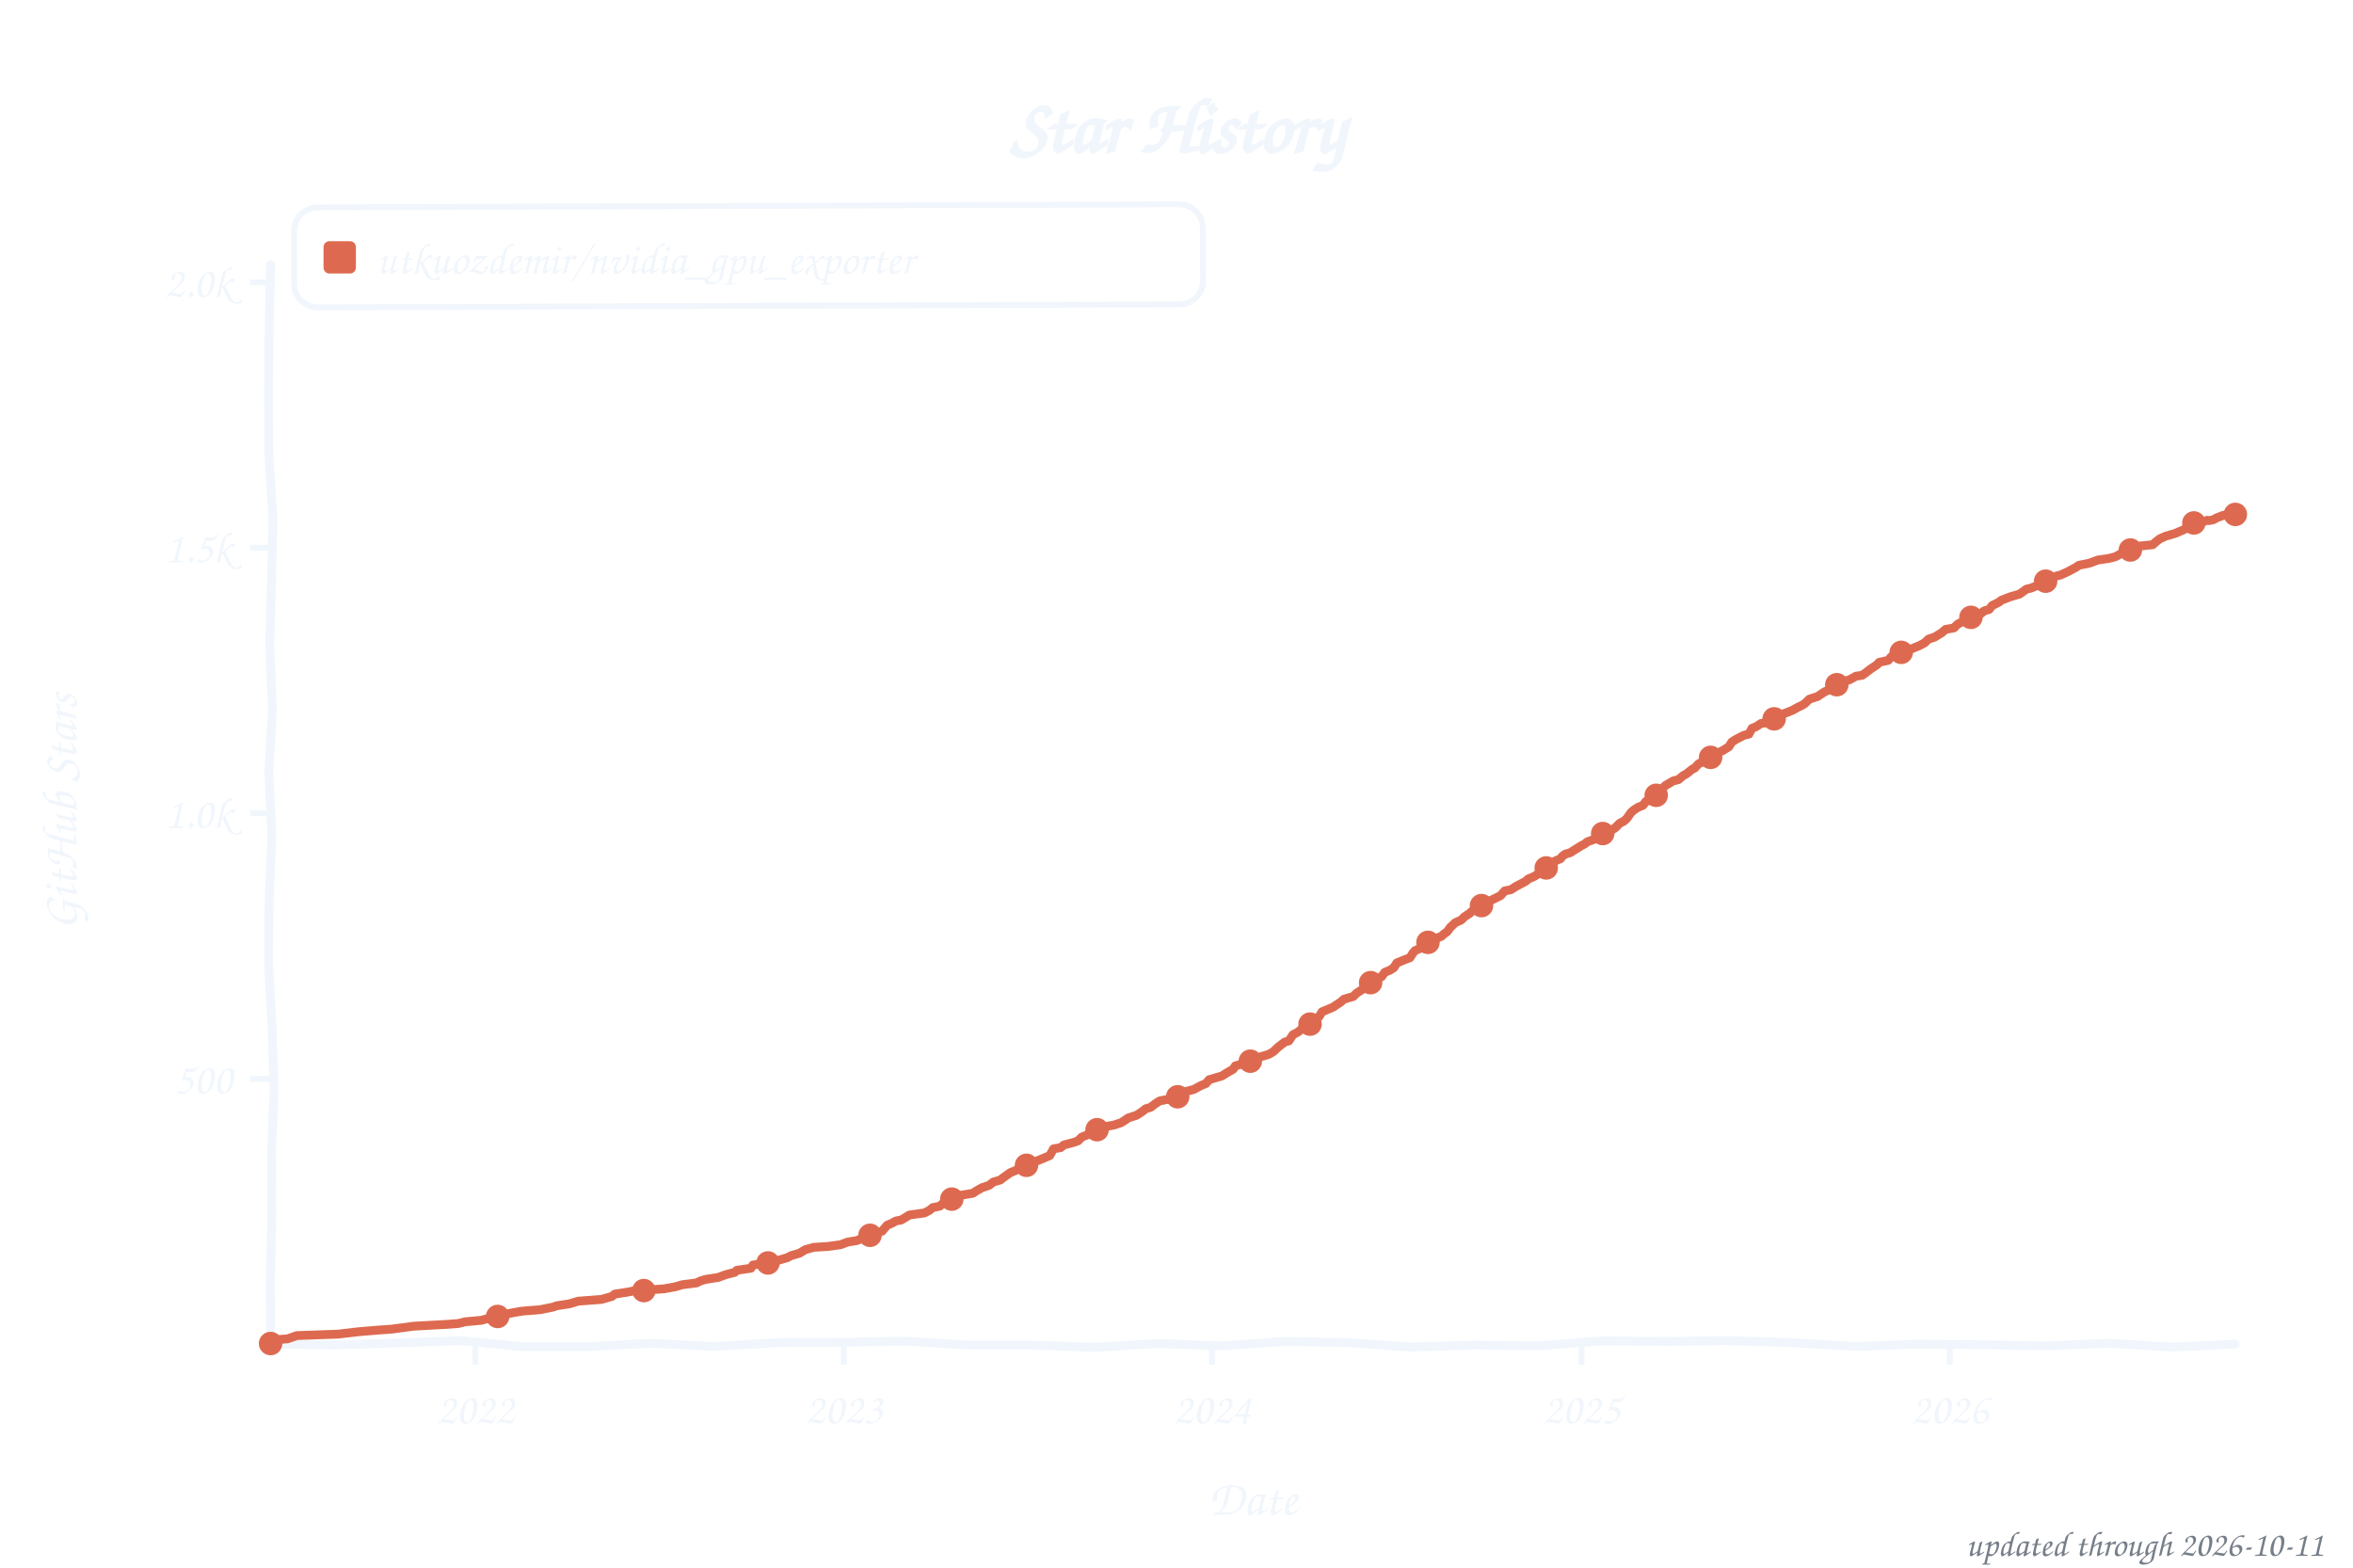
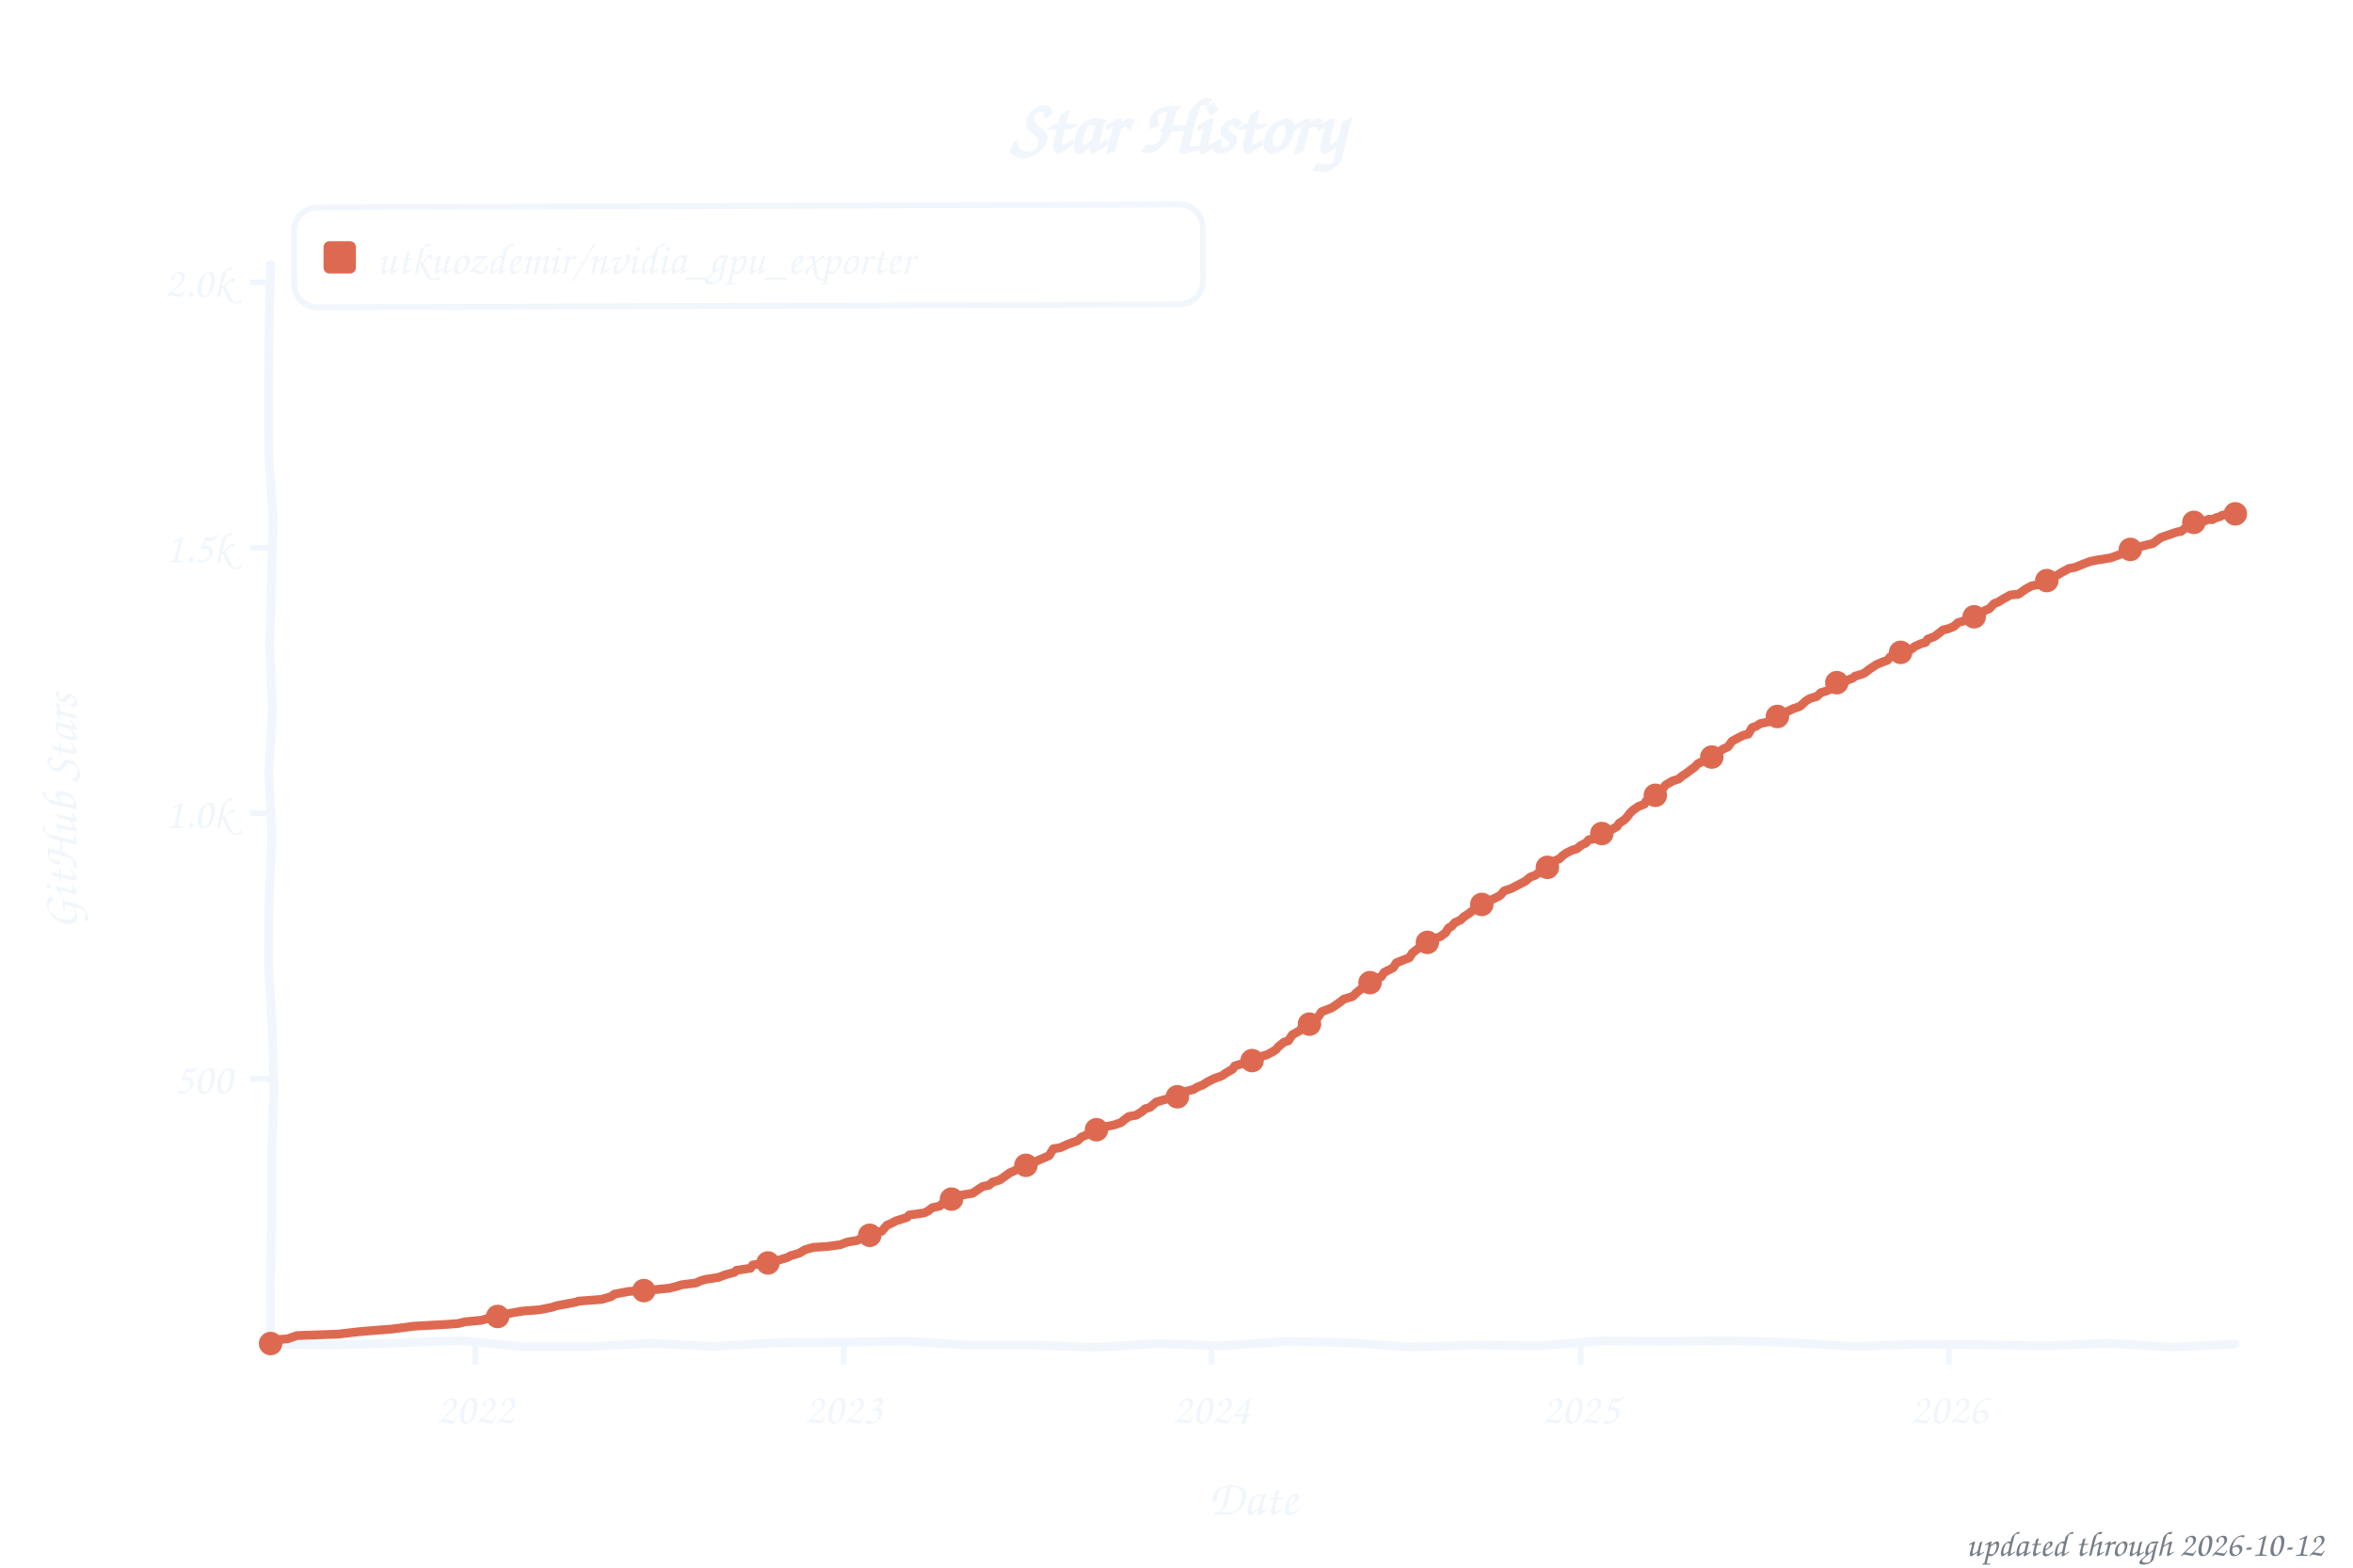
<svg xmlns="http://www.w3.org/2000/svg" width="800" height="533" viewBox="0 0 800 533" role="img" aria-label="Star history of utkuozdemir/nvidia_gpu_exporter">
  <style>text{font-family:"Comic Sans MS","Chalkboard SE","Comic Neue","Marker Felt",cursive}</style>
  <text x="400" y="52" font-size="26" font-weight="bold" text-anchor="middle" fill="#f0f6fc">Star History</text>
  <rect x="100" y="70" width="309" height="34" rx="8" fill="none" stroke="#f0f6fc" stroke-width="2" transform="rotate(-0.20 254 87)" />
  <rect x="110" y="82" width="11" height="11" rx="2" fill="#dd6a50" />
  <text x="128" y="93" font-size="15" fill="#f0f6fc" textLength="270" lengthAdjust="spacingAndGlyphs">utkuozdemir/nvidia_gpu_exporter</text>
  <line x1="85" y1="366.8" x2="92" y2="366.8" stroke="#f0f6fc" stroke-width="2" />
  <text x="79" y="371.8" font-size="15" text-anchor="end" fill="#f0f6fc">500</text>
  <line x1="85" y1="276.5" x2="92" y2="276.5" stroke="#f0f6fc" stroke-width="2" />
  <text x="79" y="281.5" font-size="15" text-anchor="end" fill="#f0f6fc">1.0k</text>
  <line x1="85" y1="186.2" x2="92" y2="186.2" stroke="#f0f6fc" stroke-width="2" />
  <text x="79" y="191.2" font-size="15" text-anchor="end" fill="#f0f6fc">1.5k</text>
  <line x1="85" y1="96.0" x2="92" y2="96.0" stroke="#f0f6fc" stroke-width="2" />
  <text x="79" y="101.0" font-size="15" text-anchor="end" fill="#f0f6fc">2.0k</text>
  <line x1="161.6" y1="457" x2="161.6" y2="464" stroke="#f0f6fc" stroke-width="2" />
  <text x="161.6" y="484" font-size="15" text-anchor="middle" fill="#f0f6fc">2022</text>
-   <line x1="286.9" y1="457" x2="286.9" y2="464" stroke="#f0f6fc" stroke-width="2" />
-   <text x="286.9" y="484" font-size="15" text-anchor="middle" fill="#f0f6fc">2023</text>
-   <line x1="412.1" y1="457" x2="412.1" y2="464" stroke="#f0f6fc" stroke-width="2" />
-   <text x="412.1" y="484" font-size="15" text-anchor="middle" fill="#f0f6fc">2024</text>
-   <line x1="537.7" y1="457" x2="537.7" y2="464" stroke="#f0f6fc" stroke-width="2" />
-   <text x="537.7" y="484" font-size="15" text-anchor="middle" fill="#f0f6fc">2025</text>
-   <line x1="662.9" y1="457" x2="662.9" y2="464" stroke="#f0f6fc" stroke-width="2" />
-   <text x="662.9" y="484" font-size="15" text-anchor="middle" fill="#f0f6fc">2026</text>
+   <line x1="286.8" y1="457" x2="286.8" y2="464" stroke="#f0f6fc" stroke-width="2" />
+   <text x="286.8" y="484" font-size="15" text-anchor="middle" fill="#f0f6fc">2023</text>
+   <line x1="411.9" y1="457" x2="411.9" y2="464" stroke="#f0f6fc" stroke-width="2" />
+   <text x="411.9" y="484" font-size="15" text-anchor="middle" fill="#f0f6fc">2024</text>
+   <line x1="537.4" y1="457" x2="537.4" y2="464" stroke="#f0f6fc" stroke-width="2" />
+   <text x="537.4" y="484" font-size="15" text-anchor="middle" fill="#f0f6fc">2025</text>
+   <line x1="662.6" y1="457" x2="662.6" y2="464" stroke="#f0f6fc" stroke-width="2" />
+   <text x="662.6" y="484" font-size="15" text-anchor="middle" fill="#f0f6fc">2026</text>
  <text x="426" y="515" font-size="17" text-anchor="middle" fill="#f0f6fc">Date</text>
  <text x="26" y="276" font-size="17" text-anchor="middle" fill="#f0f6fc" transform="rotate(-90 26 276)">GitHub Stars</text>
  <path d="M 92.0,90.0 L 91.5,111.6 L 91.3,133.2 L 91.4,154.8 L 92.8,176.4 L 92.3,197.9 L 91.7,219.5 L 92.6,241.1 L 91.4,262.7 L 92.4,284.3 L 91.5,305.9 L 91.3,327.5 L 92.5,349.1 L 93.2,370.6 L 92.3,392.2 L 92.4,413.8 L 91.9,435.4 L 92.0,457.0 L 113.5,457.3 L 135.1,456.6 L 156.6,455.8 L 178.2,457.9 L 199.7,457.9 L 221.3,456.7 L 242.8,457.8 L 264.4,456.5 L 285.9,456.4 L 307.5,456.0 L 329.0,457.3 L 350.6,457.3 L 372.1,458.1 L 393.7,456.8 L 415.2,457.6 L 436.8,456.1 L 458.3,456.5 L 479.9,458.0 L 501.4,457.3 L 523.0,457.6 L 544.5,455.9 L 566.1,456.1 L 587.6,455.8 L 609.2,456.5 L 630.7,457.8 L 652.3,457.0 L 673.8,457.2 L 695.4,457.6 L 716.9,456.7 L 738.5,458.0 L 760.0,457.0" fill="none" stroke="#f0f6fc" stroke-width="3" stroke-linecap="round" stroke-linejoin="round" />
-   <path d="M 92.0,456.8 L 92.7,455.6 L 97.8,455.2 L 100.9,454.1 L 115.0,453.6 L 121.8,452.8 L 127.7,452.3 L 133.2,451.9 L 140.7,450.9 L 151.7,450.3 L 155.8,450.0 L 158.2,449.4 L 163.7,448.9 L 167.5,447.8 L 172.6,446.7 L 174.0,446.4 L 177.4,445.8 L 183.6,445.3 L 188.1,444.4 L 189.1,444.0 L 193.6,443.3 L 196.6,442.4 L 204.5,441.8 L 208.0,440.8 L 209.0,440.0 L 213.5,439.3 L 215.5,438.9 L 225.8,438.2 L 229.6,437.5 L 232.0,436.8 L 236.8,436.2 L 238.2,435.5 L 239.9,435.0 L 244.3,434.3 L 246.7,433.4 L 249.8,432.6 L 250.5,431.9 L 255.3,431.2 L 256.0,430.1 L 261.1,429.4 L 264.6,428.5 L 267.7,427.6 L 269.0,426.9 L 271.8,426.1 L 273.8,424.9 L 276.6,424.1 L 281.4,423.8 L 285.8,423.2 L 288.2,422.3 L 291.3,421.8 L 293.4,420.9 L 295.8,420.0 L 297.5,419.3 L 299.9,418.6 L 301.6,416.6 L 303.0,416.0 L 304.7,415.1 L 306.4,414.8 L 309.2,413.1 L 314.3,412.4 L 316.0,411.5 L 317.1,410.6 L 319.5,410.1 L 320.8,409.0 L 322.6,407.9 L 324.6,407.4 L 326.0,406.5 L 330.8,405.7 L 331.8,405.0 L 333.9,403.8 L 336.3,403.0 L 337.7,401.9 L 340.1,401.2 L 340.7,400.7 L 343.5,398.7 L 345.2,398.0 L 346.6,397.3 L 348.6,396.5 L 352.1,394.9 L 353.1,394.5 L 356.9,392.9 L 358.2,390.6 L 360.6,390.2 L 361.7,389.3 L 365.1,388.4 L 366.5,387.9 L 367.8,386.6 L 369.6,385.9 L 370.2,385.3 L 372.3,384.6 L 373.0,384.1 L 376.1,383.0 L 378.8,382.5 L 381.2,381.7 L 382.3,381.0 L 383.6,380.1 L 386.4,379.2 L 388.4,377.9 L 389.5,377.0 L 391.2,376.5 L 392.9,375.2 L 394.3,374.3 L 399.1,373.4 L 401.1,371.8 L 402.5,371.3 L 405.9,370.4 L 407.0,369.8 L 408.3,369.1 L 410.0,368.4 L 411.1,367.1 L 415.5,365.8 L 416.9,364.9 L 419.3,363.5 L 420.0,362.4 L 423.8,361.3 L 424.5,361.0 L 426.5,360.1 L 428.6,359.3 L 431.0,358.6 L 431.7,358.3 L 433.0,357.5 L 434.7,355.9 L 436.8,354.3 L 438.2,353.9 L 439.6,351.8 L 441.3,350.9 L 442.3,350.1 L 443.3,349.2 L 444.4,348.3 L 446.8,347.4 L 448.5,345.6 L 449.5,344.0 L 450.5,343.6 L 453.3,342.4 L 454.3,341.7 L 455.7,340.8 L 457.0,339.7 L 460.1,338.8 L 461.2,337.7 L 462.9,336.6 L 465.3,335.3 L 466.3,333.7 L 468.4,332.6 L 469.7,332.1 L 470.8,330.6 L 472.5,329.9 L 473.9,329.0 L 474.9,327.4 L 476.6,326.7 L 479.4,325.6 L 480.4,324.0 L 481.1,323.2 L 482.8,322.5 L 485.5,320.4 L 486.6,320.0 L 487.9,319.1 L 490.0,318.4 L 491.0,317.5 L 492.0,316.8 L 493.1,315.3 L 494.8,313.7 L 496.8,312.8 L 497.9,311.7 L 499.6,310.6 L 500.6,309.7 L 501.7,309.2 L 504.1,307.5 L 506.5,306.3 L 507.8,305.7 L 510.2,304.5 L 511.6,302.9 L 513.7,302.5 L 515.4,301.4 L 517.1,300.5 L 518.8,299.6 L 519.5,298.9 L 521.6,298.0 L 523.3,296.9 L 525.0,296.0 L 525.7,295.1 L 527.7,293.6 L 528.8,292.7 L 530.5,292.0 L 531.2,291.1 L 532.2,290.4 L 533.9,289.9 L 535.6,288.8 L 537.7,287.5 L 538.7,287.0 L 539.7,286.2 L 542.5,285.2 L 544.2,284.1 L 545.2,283.2 L 547.3,282.6 L 549.0,281.6 L 550.7,279.9 L 552.1,279.2 L 553.1,278.3 L 554.5,276.3 L 555.5,275.4 L 556.9,274.5 L 558.6,273.8 L 559.6,272.5 L 561.3,272.0 L 563.1,270.4 L 564.1,269.3 L 565.1,268.2 L 566.2,267.1 L 568.9,265.5 L 570.6,265.1 L 572.3,263.7 L 573.4,263.1 L 575.4,261.5 L 576.1,261.2 L 577.5,259.7 L 578.5,259.2 L 580.2,258.8 L 581.6,257.5 L 583.3,257.0 L 584.7,255.7 L 585.7,255.2 L 587.8,253.9 L 588.8,252.3 L 590.2,251.4 L 592.9,250.0 L 594.6,249.6 L 595.7,247.6 L 597.0,247.1 L 598.7,246.0 L 601.8,245.5 L 604.9,243.5 L 606.6,242.6 L 607.7,242.2 L 609.4,241.5 L 611.4,240.4 L 612.5,239.9 L 613.5,239.3 L 615.2,237.7 L 618.0,236.8 L 619.0,236.1 L 620.4,235.2 L 622.4,234.3 L 624.5,232.8 L 626.5,231.7 L 628.6,231.2 L 629.6,230.7 L 631.0,229.9 L 633.1,229.6 L 634.4,228.7 L 635.8,227.6 L 638.2,226.0 L 638.9,225.2 L 642.0,224.5 L 643.0,223.3 L 644.4,222.9 L 646.4,221.8 L 649.2,220.9 L 650.9,220.2 L 652.6,219.5 L 654.3,218.6 L 655.7,217.3 L 657.8,216.6 L 660.2,215.1 L 661.5,214.0 L 664.3,213.5 L 665.6,212.2 L 667.4,211.3 L 668.4,210.8 L 670.1,209.9 L 672.5,209.4 L 674.6,207.7 L 676.3,207.2 L 677.3,205.9 L 679.7,204.7 L 680.4,204.1 L 683.5,202.9 L 686.6,202.0 L 689.0,200.3 L 690.4,200.0 L 693.1,198.9 L 694.1,198.3 L 696.2,197.4 L 697.2,196.7 L 699.3,195.8 L 700.6,195.5 L 703.0,194.4 L 705.8,192.9 L 706.8,192.2 L 710.3,191.5 L 713.3,190.4 L 716.8,189.9 L 719.2,189.3 L 720.5,188.6 L 722.6,187.3 L 726.4,186.2 L 727.1,185.7 L 731.9,185.2 L 732.9,184.3 L 734.3,183.2 L 736.3,182.3 L 739.4,181.4 L 740.4,181.0 L 741.5,180.5 L 742.5,180.1 L 743.5,179.4 L 744.9,177.9 L 745.6,177.9 L 747.0,177.2 L 748.3,177.2 L 749.0,177.4 L 750.4,176.9 L 751.1,177.0 L 752.5,176.7 L 753.8,176.0 L 754.9,175.6 L 755.9,175.2 L 756.6,175.2 L 757.9,174.5 L 759.0,174.5 L 760.0,174.9" fill="none" stroke="#dd6a50" stroke-width="3" stroke-linecap="round" stroke-linejoin="round" />
+   <path d="M 92.0,456.8 L 92.7,455.6 L 97.8,455.2 L 100.9,454.1 L 115.0,453.6 L 121.8,452.8 L 127.7,452.3 L 133.1,451.9 L 140.7,450.9 L 151.7,450.3 L 155.8,450.0 L 158.2,449.4 L 163.7,448.9 L 167.4,447.8 L 172.6,446.7 L 174.0,446.4 L 177.4,445.8 L 183.6,445.3 L 188.0,444.4 L 189.0,444.0 L 195.9,442.7 L 196.6,442.4 L 204.5,441.8 L 207.9,440.8 L 208.9,440.0 L 213.7,439.1 L 221.3,438.6 L 227.5,438.0 L 229.5,437.5 L 231.9,436.8 L 236.7,436.2 L 238.1,435.5 L 239.8,435.0 L 244.3,434.3 L 246.7,433.4 L 249.7,432.6 L 250.4,431.9 L 255.2,431.2 L 255.9,430.1 L 261.7,429.2 L 264.5,428.5 L 267.6,427.6 L 268.9,426.9 L 271.7,426.1 L 273.7,424.9 L 276.5,424.1 L 281.3,423.8 L 285.7,423.2 L 288.1,422.3 L 291.2,421.8 L 293.3,420.9 L 295.7,420.0 L 297.4,419.3 L 299.8,418.6 L 301.5,416.6 L 302.9,416.0 L 304.6,415.1 L 308.4,413.9 L 309.1,413.1 L 314.2,412.4 L 315.6,411.7 L 317.0,410.6 L 319.4,410.1 L 320.7,409.0 L 322.4,407.9 L 324.5,407.4 L 325.9,406.5 L 330.7,405.7 L 331.7,405.0 L 334.1,403.4 L 336.2,403.0 L 337.5,401.9 L 339.9,401.2 L 340.6,400.7 L 343.4,398.7 L 344.4,398.3 L 346.4,397.3 L 349.5,395.8 L 351.2,395.3 L 353.0,394.5 L 356.7,392.9 L 358.1,390.6 L 360.5,390.2 L 362.9,389.1 L 365.3,388.2 L 366.3,387.9 L 367.7,386.6 L 369.4,385.9 L 370.1,385.3 L 372.2,384.6 L 374.2,383.9 L 375.2,383.2 L 378.7,382.5 L 381.1,381.7 L 382.4,380.6 L 383.8,379.6 L 386.2,379.2 L 388.3,377.9 L 389.3,377.0 L 391.0,376.5 L 393.1,374.7 L 396.2,373.8 L 399.9,373.1 L 401.0,371.8 L 402.3,371.3 L 405.8,370.4 L 407.1,369.6 L 408.9,368.9 L 410.6,367.8 L 412.6,366.8 L 415.4,365.8 L 416.7,364.9 L 419.1,363.5 L 419.8,362.4 L 423.6,361.3 L 425.7,360.6 L 426.3,360.1 L 428.4,359.3 L 430.8,358.6 L 432.5,357.7 L 433.9,356.8 L 434.6,355.9 L 436.6,354.3 L 438.0,353.9 L 439.4,351.8 L 441.8,350.5 L 442.5,349.6 L 443.8,348.5 L 445.2,348.2 L 446.6,347.4 L 448.3,345.6 L 449.3,344.0 L 452.7,342.7 L 453.8,342.0 L 454.5,341.5 L 455.5,340.8 L 456.9,339.7 L 459.9,338.8 L 461.0,337.7 L 463.4,335.7 L 465.1,335.3 L 466.1,333.7 L 468.2,332.6 L 469.6,332.1 L 470.6,330.6 L 472.6,329.6 L 473.7,329.0 L 474.7,327.4 L 476.4,326.7 L 479.2,325.6 L 480.2,324.0 L 481.9,322.7 L 482.9,321.8 L 484.6,320.9 L 486.4,320.0 L 487.7,319.1 L 489.8,318.4 L 491.5,317.1 L 492.5,315.5 L 493.6,314.9 L 494.6,313.7 L 496.6,312.8 L 497.7,311.7 L 499.4,310.6 L 500.8,309.5 L 502.1,308.3 L 503.5,307.9 L 506.2,306.3 L 507.6,305.7 L 510.0,304.5 L 511.4,302.9 L 513.8,302.1 L 515.5,301.2 L 516.9,300.5 L 518.6,299.6 L 520.3,298.2 L 522.0,297.6 L 523.4,296.5 L 524.8,296.0 L 526.5,294.7 L 527.8,293.3 L 528.5,292.7 L 530.2,292.0 L 531.3,290.9 L 532.6,290.0 L 534.4,289.1 L 536.1,288.6 L 537.4,287.5 L 539.2,286.6 L 540.2,285.5 L 542.2,285.2 L 544.0,284.1 L 545.0,283.2 L 547.0,282.6 L 549.8,281.0 L 550.5,279.9 L 552.2,278.8 L 553.2,277.8 L 554.3,276.3 L 555.3,275.4 L 557.0,274.2 L 559.1,273.4 L 559.7,272.3 L 561.5,271.6 L 562.8,270.4 L 563.9,269.3 L 565.6,267.8 L 566.3,266.9 L 568.7,265.5 L 570.7,264.9 L 572.1,263.7 L 573.1,263.1 L 575.2,261.5 L 576.2,260.8 L 577.2,259.7 L 578.6,259.0 L 580.3,258.4 L 581.3,257.5 L 583.1,257.0 L 584.4,255.7 L 585.8,254.7 L 587.5,253.9 L 588.9,252.0 L 590.9,250.9 L 592.7,250.0 L 594.4,249.6 L 595.7,247.4 L 597.1,246.9 L 598.5,246.0 L 601.9,245.3 L 604.7,243.5 L 606.4,242.6 L 608.1,241.7 L 609.8,240.9 L 611.9,240.2 L 612.5,239.7 L 613.9,238.4 L 615.3,237.5 L 617.7,236.8 L 619.1,235.5 L 620.8,235.0 L 622.8,234.1 L 624.2,232.8 L 626.3,231.7 L 628.3,231.2 L 630.0,230.5 L 630.7,229.9 L 633.1,229.2 L 634.1,228.7 L 635.5,227.6 L 637.9,226.0 L 640.0,225.1 L 641.7,224.5 L 642.7,223.3 L 645.1,222.5 L 646.2,221.8 L 649.9,220.7 L 651.0,219.8 L 653.0,218.9 L 654.7,218.4 L 655.4,217.3 L 657.8,216.4 L 660.6,214.2 L 662.6,213.7 L 664.3,213.0 L 665.7,211.7 L 667.4,211.2 L 668.8,210.6 L 669.8,209.9 L 672.2,209.4 L 675.0,207.5 L 676.3,207.0 L 678.0,205.2 L 679.4,204.7 L 680.8,203.8 L 683.5,202.3 L 686.3,202.0 L 688.7,200.3 L 690.7,199.2 L 693.5,198.7 L 694.2,198.2 L 695.9,197.4 L 697.9,196.4 L 699.0,195.8 L 701.0,194.6 L 703.4,193.3 L 705.5,192.9 L 708.2,191.8 L 710.6,190.9 L 713.0,190.4 L 717.5,189.7 L 719.2,189.1 L 721.9,188.1 L 724.0,187.0 L 726.1,186.2 L 729.8,185.3 L 731.9,184.8 L 732.9,184.1 L 734.6,182.8 L 736.0,182.3 L 739.8,181.0 L 740.5,180.8 L 741.5,180.7 L 742.9,179.6 L 743.9,179.0 L 744.6,177.9 L 745.6,177.8 L 747.0,177.2 L 748.3,177.6 L 749.0,177.4 L 750.1,176.9 L 751.1,176.5 L 752.1,176.7 L 753.5,176.0 L 754.9,175.6 L 755.5,175.2 L 756.9,174.9 L 757.6,174.5 L 758.6,174.5 L 760.0,174.7" fill="none" stroke="#dd6a50" stroke-width="3" stroke-linecap="round" stroke-linejoin="round" />
  <circle cx="92.0" cy="456.8" r="4" fill="#dd6a50" />
  <circle cx="169.2" cy="447.6" r="4" fill="#dd6a50" />
  <circle cx="218.9" cy="438.8" r="4" fill="#dd6a50" />
  <circle cx="261.1" cy="429.4" r="4" fill="#dd6a50" />
-   <circle cx="295.8" cy="420.0" r="4" fill="#dd6a50" />
-   <circle cx="323.6" cy="407.7" r="4" fill="#dd6a50" />
-   <circle cx="349.0" cy="396.2" r="4" fill="#dd6a50" />
-   <circle cx="373.0" cy="384.1" r="4" fill="#dd6a50" />
-   <circle cx="400.4" cy="372.9" r="4" fill="#dd6a50" />
-   <circle cx="425.1" cy="360.8" r="4" fill="#dd6a50" />
-   <circle cx="445.4" cy="348.2" r="4" fill="#dd6a50" />
-   <circle cx="466.0" cy="334.1" r="4" fill="#dd6a50" />
-   <circle cx="485.5" cy="320.4" r="4" fill="#dd6a50" />
-   <circle cx="503.7" cy="307.9" r="4" fill="#dd6a50" />
-   <circle cx="525.7" cy="295.1" r="4" fill="#dd6a50" />
-   <circle cx="544.9" cy="283.4" r="4" fill="#dd6a50" />
-   <circle cx="563.1" cy="270.4" r="4" fill="#dd6a50" />
-   <circle cx="581.6" cy="257.5" r="4" fill="#dd6a50" />
-   <circle cx="603.2" cy="244.4" r="4" fill="#dd6a50" />
-   <circle cx="624.5" cy="232.8" r="4" fill="#dd6a50" />
-   <circle cx="646.4" cy="221.8" r="4" fill="#dd6a50" />
-   <circle cx="670.1" cy="209.9" r="4" fill="#dd6a50" />
-   <circle cx="695.5" cy="197.6" r="4" fill="#dd6a50" />
-   <circle cx="724.3" cy="187.0" r="4" fill="#dd6a50" />
-   <circle cx="745.9" cy="177.8" r="4" fill="#dd6a50" />
-   <circle cx="760.0" cy="174.9" r="4" fill="#dd6a50" />
-   <text x="790" y="529" font-size="12" text-anchor="end" fill="#767e89">updated through 2026-10-11</text>
+   <circle cx="295.7" cy="420.0" r="4" fill="#dd6a50" />
+   <circle cx="323.5" cy="407.7" r="4" fill="#dd6a50" />
+   <circle cx="348.8" cy="396.2" r="4" fill="#dd6a50" />
+   <circle cx="372.8" cy="384.1" r="4" fill="#dd6a50" />
+   <circle cx="400.3" cy="372.9" r="4" fill="#dd6a50" />
+   <circle cx="425.7" cy="360.6" r="4" fill="#dd6a50" />
+   <circle cx="445.2" cy="348.2" r="4" fill="#dd6a50" />
+   <circle cx="465.8" cy="334.1" r="4" fill="#dd6a50" />
+   <circle cx="485.3" cy="320.4" r="4" fill="#dd6a50" />
+   <circle cx="503.8" cy="307.5" r="4" fill="#dd6a50" />
+   <circle cx="526.1" cy="294.9" r="4" fill="#dd6a50" />
+   <circle cx="544.6" cy="283.4" r="4" fill="#dd6a50" />
+   <circle cx="562.8" cy="270.4" r="4" fill="#dd6a50" />
+   <circle cx="582.0" cy="257.4" r="4" fill="#dd6a50" />
+   <circle cx="604.3" cy="243.6" r="4" fill="#dd6a50" />
+   <circle cx="624.5" cy="232.1" r="4" fill="#dd6a50" />
+   <circle cx="646.2" cy="221.8" r="4" fill="#dd6a50" />
+   <circle cx="671.2" cy="209.7" r="4" fill="#dd6a50" />
+   <circle cx="695.9" cy="197.4" r="4" fill="#dd6a50" />
+   <circle cx="724.3" cy="186.8" r="4" fill="#dd6a50" />
+   <circle cx="745.9" cy="177.6" r="4" fill="#dd6a50" />
+   <circle cx="760.0" cy="174.7" r="4" fill="#dd6a50" />
+   <text x="790" y="529" font-size="12" text-anchor="end" fill="#767e89">updated through 2026-10-12</text>
</svg>
